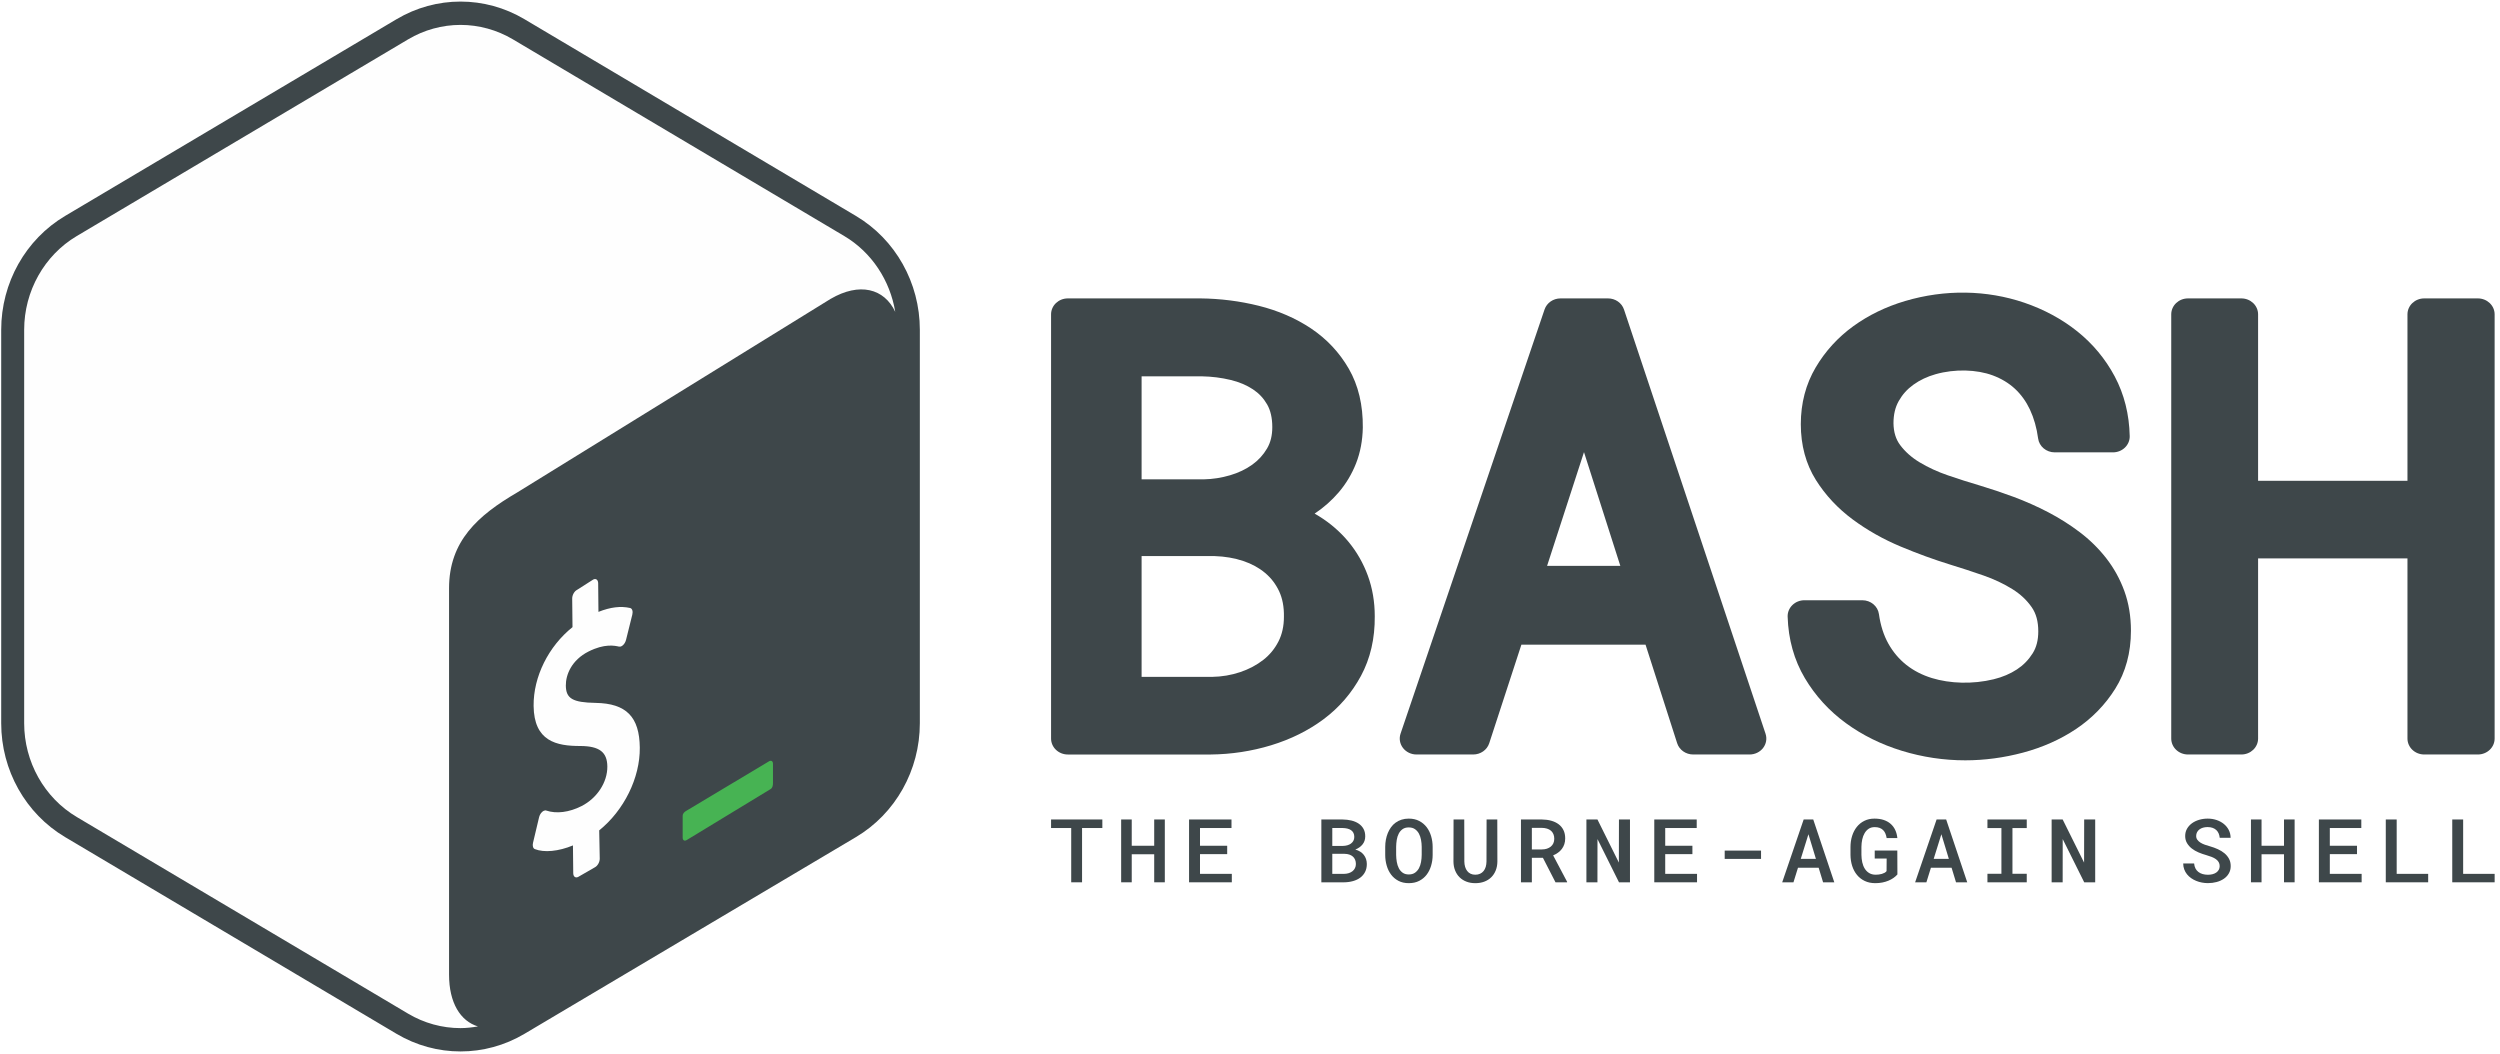
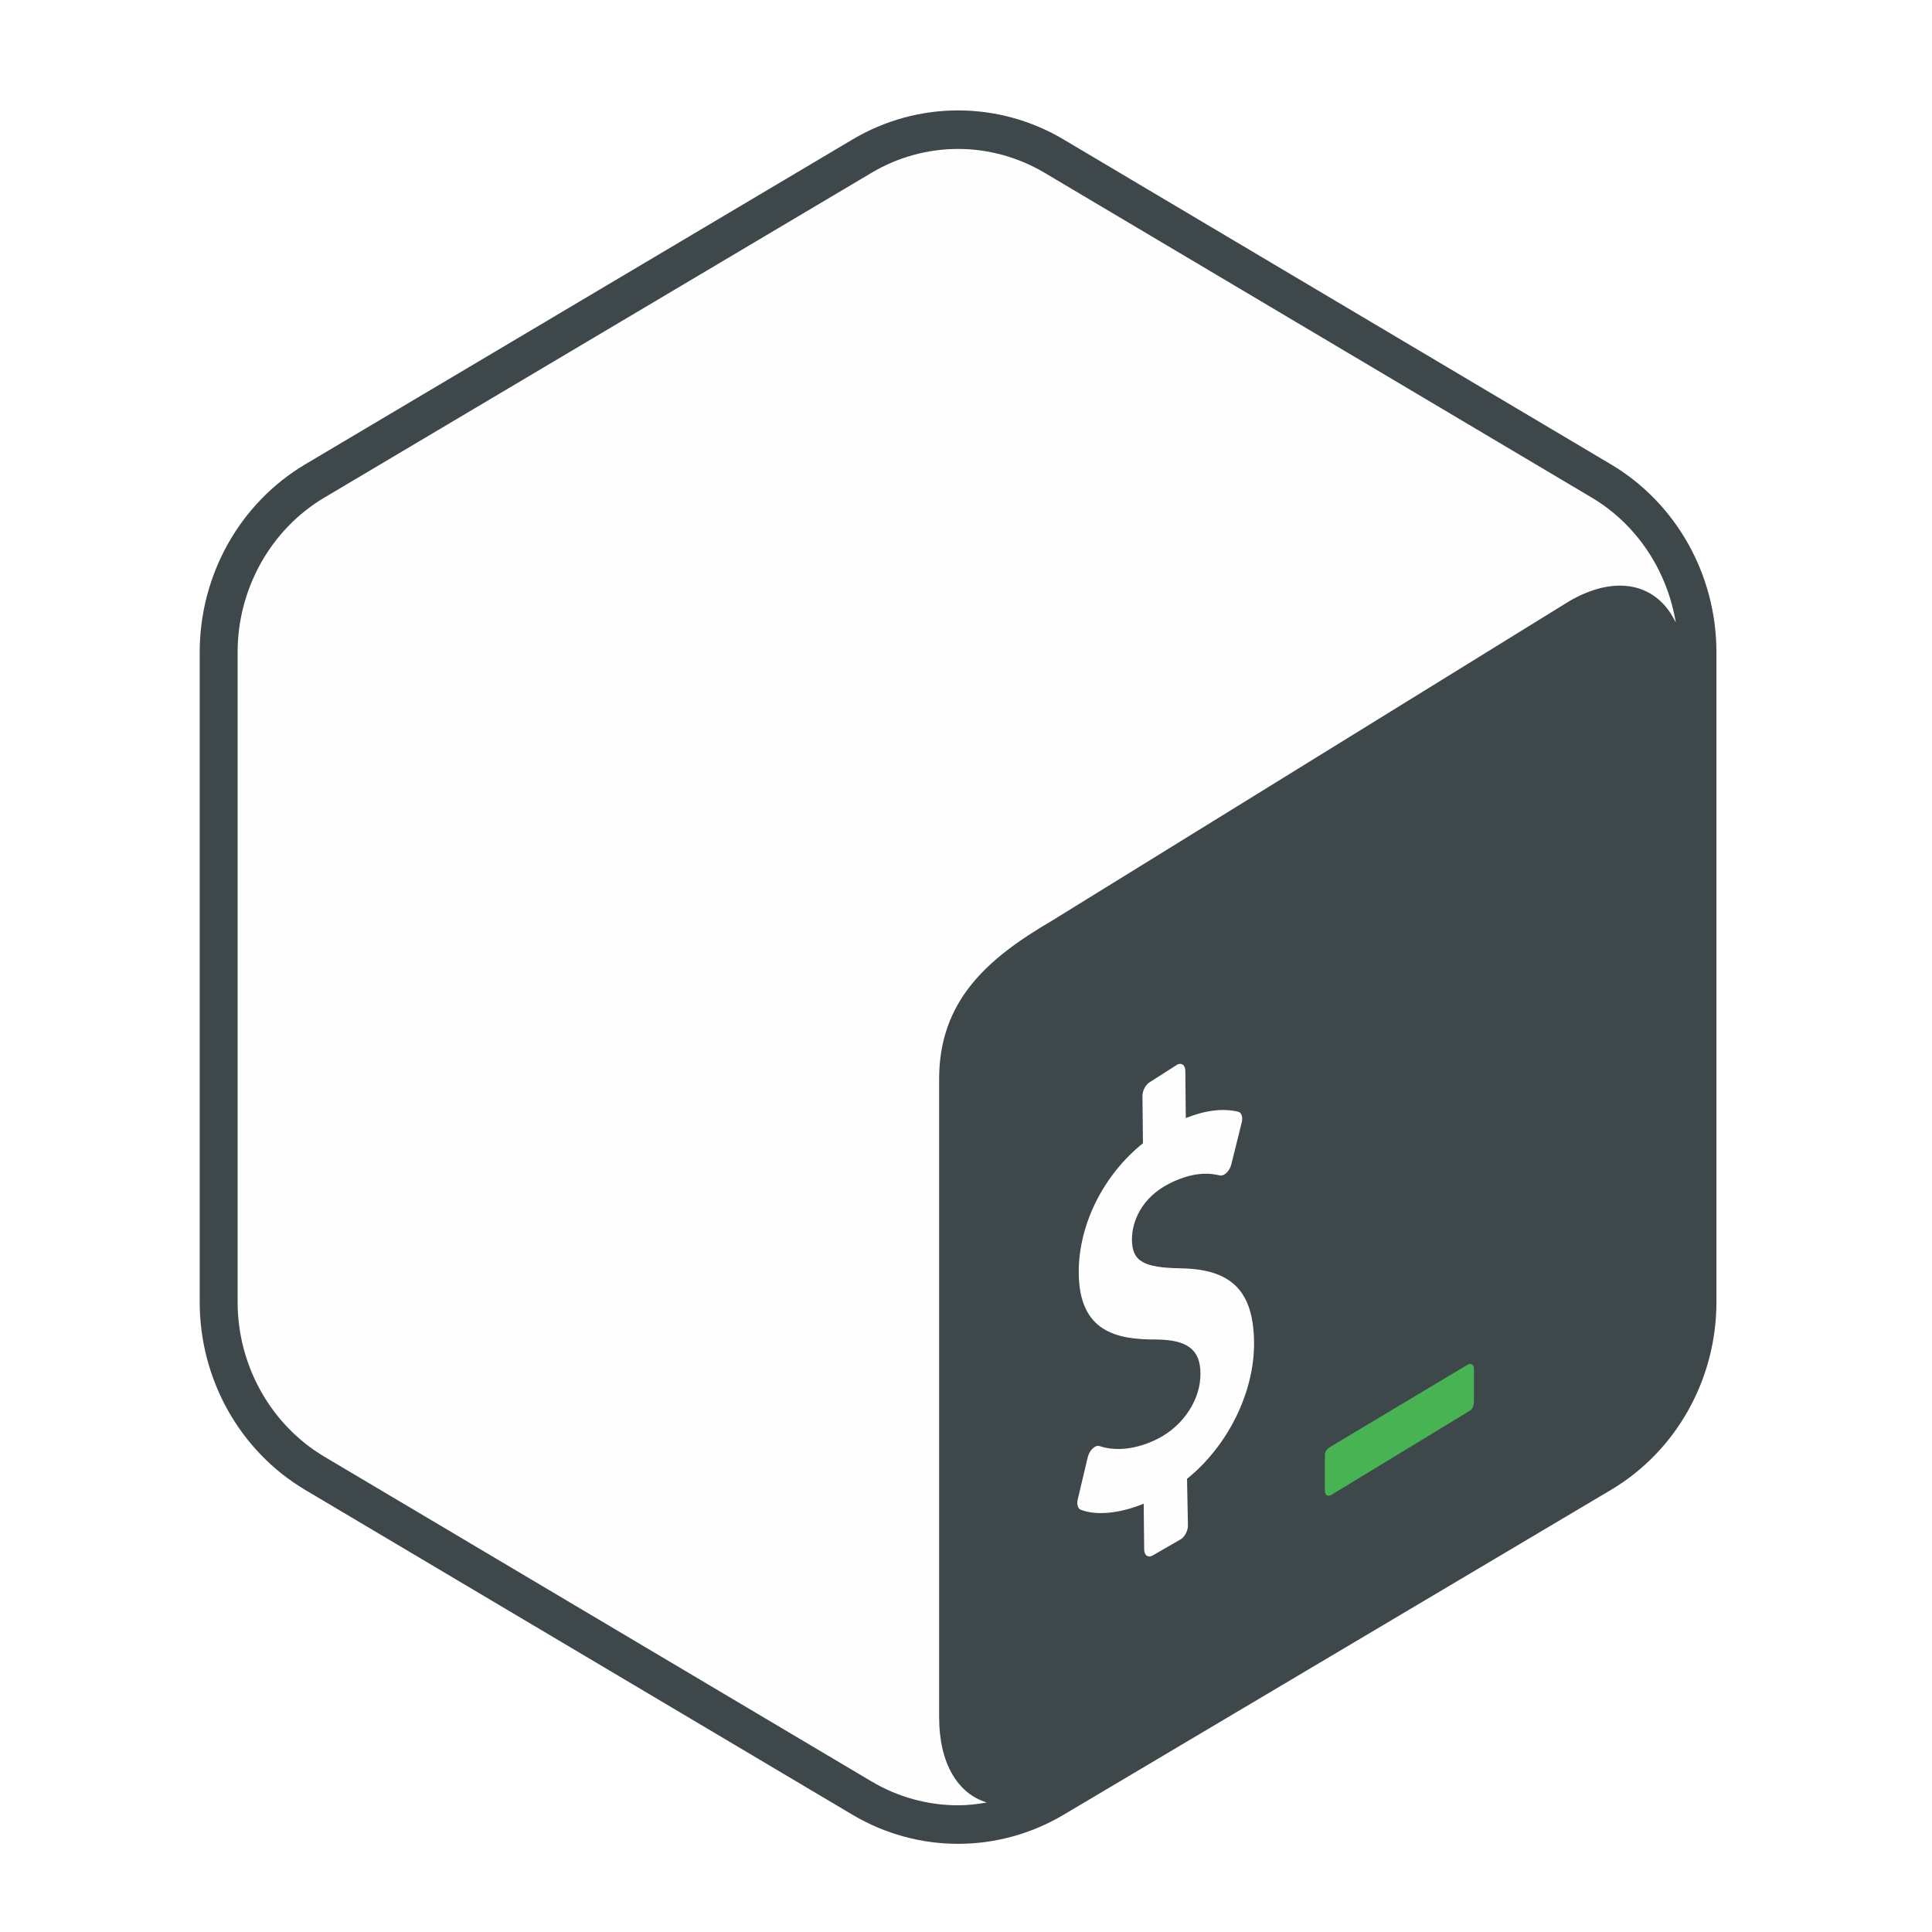
- <svg xmlns="http://www.w3.org/2000/svg" width="216px" height="91px" viewBox="0 0 216 91" version="1.1">
-   <defs />
-   <g id="Page-1" stroke="none" stroke-width="1" fill="none" fill-rule="evenodd">
-     <g transform="translate(0, -1)" id="Group-48">
-       <g transform="translate(0, 0.945)">
-         <path d="M73.95,18.712 L45.313,1.713 C41.895,-0.316 37.682,-0.316 34.264,1.713 L5.627,18.712 C2.21,20.741 0.104,24.49 0.104,28.548 L0.104,62.546 C0.104,66.603 2.21,70.354 5.628,72.383 L34.265,89.379 C35.974,90.394 37.88,90.9 39.789,90.9 C41.697,90.9 43.603,90.394 45.312,89.379 L73.949,72.383 C77.367,70.354 79.474,66.603 79.474,62.546 L79.474,28.548 C79.474,24.49 77.367,20.741 73.95,18.712 Z" id="Fill-2" fill="#FEFEFE" />
-         <path d="M35.266,87.638 L6.629,70.642 C3.828,68.979 2.088,65.877 2.088,62.545 L2.088,28.548 C2.088,25.216 3.828,22.114 6.628,20.452 L35.266,3.453 C36.639,2.638 38.203,2.207 39.789,2.207 C41.374,2.207 42.938,2.638 44.312,3.453 L72.949,20.452 C75.309,21.853 76.901,24.279 77.349,27 C76.399,24.973 74.257,24.422 71.761,25.88 L44.669,42.614 C41.291,44.589 38.8,46.805 38.798,50.878 L38.798,84.261 C38.796,86.7 39.781,88.28 41.294,88.738 C40.797,88.824 40.296,88.884 39.789,88.884 C38.203,88.884 36.639,88.453 35.266,87.638 M73.95,18.711 L45.313,1.713 C43.604,0.698 41.696,0.191 39.789,0.191 C37.881,0.191 35.973,0.698 34.264,1.713 L5.627,18.711 C2.21,20.74 0.104,24.49 0.104,28.548 L0.104,62.545 C0.104,66.602 2.21,70.353 5.628,72.382 L34.265,89.379 C35.975,90.393 37.881,90.9 39.789,90.9 C41.697,90.9 43.603,90.393 45.312,89.379 L73.95,72.382 C77.368,70.353 79.474,66.602 79.474,62.545 L79.474,28.548 C79.474,24.49 77.368,20.74 73.95,18.711" id="Fill-4" fill="#3E474A" />
-         <path d="M66.443,65.832 L59.312,70.1 C59.123,70.21 58.984,70.334 58.983,70.561 L58.983,72.427 C58.983,72.655 59.136,72.75 59.325,72.639 L66.566,68.238 C66.755,68.128 66.784,67.917 66.785,67.69 L66.785,66.044 C66.785,65.817 66.632,65.722 66.443,65.832" id="Fill-6" fill="#47B353" />
-         <path d="M51.258,50.125 C51.489,50.008 51.679,50.152 51.682,50.454 L51.706,52.921 C52.739,52.51 53.636,52.4 54.449,52.588 C54.625,52.635 54.703,52.875 54.631,53.16 L54.088,55.346 C54.046,55.511 53.953,55.678 53.841,55.782 C53.794,55.828 53.746,55.864 53.698,55.888 C53.625,55.925 53.553,55.937 53.484,55.923 C53.113,55.839 52.231,55.646 50.843,56.349 C49.387,57.086 48.878,58.351 48.888,59.29 C48.9,60.411 49.475,60.751 51.461,60.785 C54.107,60.829 55.25,61.985 55.278,64.65 C55.305,67.267 53.908,70.077 51.771,71.799 L51.818,74.241 C51.821,74.535 51.63,74.872 51.399,74.989 L49.953,75.822 C49.721,75.939 49.531,75.795 49.528,75.501 L49.503,73.099 C48.264,73.614 47.009,73.738 46.207,73.416 C46.056,73.357 45.991,73.134 46.051,72.88 L46.575,70.672 C46.617,70.498 46.709,70.324 46.834,70.213 C46.878,70.17 46.924,70.137 46.97,70.114 C47.053,70.072 47.134,70.063 47.203,70.089 C48.067,70.38 49.172,70.244 50.235,69.706 C51.585,69.023 52.488,67.646 52.474,66.278 C52.461,65.037 51.789,64.521 50.155,64.509 C48.075,64.515 46.136,64.105 46.104,61.043 C46.078,58.522 47.389,55.899 49.464,54.24 L49.438,51.775 C49.435,51.472 49.62,51.139 49.858,51.019 L51.258,50.125 Z" id="Fill-8" fill="#FEFEFE" />
-         <path d="M98.634,48.101 L104.945,48.101 C105.836,48.129 106.67,48.273 107.425,48.527 C108.144,48.767 108.776,49.114 109.305,49.557 C109.822,49.991 110.219,50.509 110.515,51.136 C110.805,51.755 110.946,52.489 110.931,53.344 C110.931,54.151 110.772,54.87 110.457,55.482 C110.132,56.114 109.705,56.632 109.156,57.064 C108.583,57.513 107.91,57.87 107.157,58.125 C106.389,58.384 105.564,58.524 104.73,58.537 L98.634,58.537 L98.634,48.101 Z M109.475,38.802 C109.146,39.361 108.728,39.819 108.197,40.201 C107.646,40.596 107.004,40.905 106.285,41.116 C105.539,41.337 104.766,41.456 104.015,41.47 L98.634,41.47 L98.634,32.57 L103.855,32.57 C104.694,32.585 105.523,32.689 106.321,32.881 C107.055,33.056 107.707,33.331 108.257,33.695 C108.772,34.036 109.172,34.463 109.481,34.999 C109.776,35.513 109.926,36.172 109.926,36.957 C109.926,37.681 109.778,38.284 109.475,38.802 L109.475,38.802 Z M116.51,46.866 C115.796,46.004 114.935,45.258 113.951,44.649 C113.83,44.575 113.708,44.503 113.584,44.432 C114.369,43.908 115.067,43.291 115.662,42.596 C116.298,41.853 116.803,41.006 117.166,40.081 C117.531,39.15 117.726,38.115 117.747,36.995 C117.767,35.053 117.36,33.344 116.536,31.914 C115.726,30.508 114.625,29.336 113.265,28.427 C111.946,27.548 110.427,26.891 108.749,26.473 C107.124,26.069 105.439,25.855 103.724,25.837 L92.261,25.837 C91.461,25.837 90.812,26.454 90.812,27.215 L90.812,63.866 C90.812,64.627 91.461,65.244 92.261,65.244 L104.613,65.244 C106.391,65.226 108.142,64.958 109.817,64.449 C111.518,63.931 113.046,63.173 114.359,62.194 C115.703,61.193 116.789,59.934 117.587,58.453 C118.398,56.951 118.799,55.21 118.779,53.293 C118.779,52.053 118.578,50.876 118.183,49.795 C117.788,48.715 117.225,47.73 116.51,46.866 L116.51,46.866 Z" id="Fill-10" fill="#3E474A" />
-         <path d="M139.996,48.946 L133.668,48.946 L136.857,39.119 L139.996,48.946 Z M140.313,26.797 C140.122,26.225 139.564,25.837 138.932,25.837 L134.829,25.837 C134.2,25.837 133.644,26.222 133.451,26.791 L121.008,63.443 C120.866,63.862 120.943,64.32 121.216,64.677 C121.489,65.033 121.924,65.243 122.387,65.243 L127.285,65.243 C127.919,65.243 128.48,64.85 128.668,64.274 L131.449,55.752 L142.174,55.752 L144.906,64.268 C145.092,64.848 145.655,65.243 146.292,65.243 L151.163,65.243 C151.625,65.243 152.059,65.034 152.332,64.679 C152.605,64.325 152.683,63.868 152.543,63.449 L140.313,26.797 Z" id="Fill-12" fill="#3E474A" />
-         <path d="M181.976,48.282 C181.321,47.442 180.548,46.683 179.674,46.023 C178.835,45.387 177.921,44.811 176.956,44.307 C176.008,43.813 175.007,43.369 173.98,42.985 C172.992,42.619 171.99,42.283 170.99,41.983 C170.143,41.736 169.234,41.446 168.292,41.122 C167.417,40.823 166.595,40.444 165.847,39.995 C165.172,39.589 164.609,39.09 164.175,38.511 C163.799,38.009 163.609,37.386 163.597,36.629 C163.597,35.878 163.744,35.251 164.048,34.709 C164.367,34.144 164.78,33.681 165.315,33.296 C165.868,32.896 166.513,32.59 167.233,32.387 C168.917,31.91 170.806,31.981 172.172,32.488 C172.911,32.762 173.554,33.15 174.083,33.638 C174.619,34.134 175.056,34.741 175.386,35.441 C175.732,36.178 175.97,37.018 176.093,37.936 C176.184,38.623 176.799,39.139 177.53,39.139 L182.559,39.139 C182.948,39.139 183.321,38.991 183.594,38.726 C183.867,38.462 184.016,38.104 184.007,37.734 C183.968,35.856 183.532,34.122 182.714,32.582 C181.904,31.063 180.81,29.749 179.466,28.676 C178.141,27.619 176.601,26.789 174.893,26.206 C171.649,25.103 168.046,25.044 164.602,26.063 C162.946,26.554 161.442,27.285 160.132,28.233 C158.797,29.199 157.701,30.401 156.875,31.802 C156.023,33.246 155.59,34.895 155.59,36.705 C155.59,38.527 156.03,40.149 156.894,41.527 C157.715,42.834 158.787,43.983 160.081,44.94 C161.326,45.863 162.72,46.65 164.226,47.28 C165.671,47.885 167.111,48.409 168.508,48.84 C169.427,49.121 170.383,49.433 171.38,49.779 C172.285,50.094 173.125,50.491 173.875,50.959 C174.562,51.388 175.108,51.899 175.541,52.519 C175.922,53.067 176.107,53.748 176.107,54.603 C176.107,55.363 175.948,55.984 175.624,56.501 C175.268,57.066 174.825,57.52 174.268,57.889 C173.688,58.271 173.012,58.559 172.256,58.743 C170.445,59.187 168.474,59.117 166.919,58.64 C166.087,58.385 165.345,58.004 164.714,57.507 C164.087,57.012 163.565,56.396 163.161,55.678 C162.751,54.948 162.476,54.084 162.34,53.113 C162.245,52.428 161.631,51.916 160.905,51.916 L155.901,51.916 C155.51,51.916 155.135,52.066 154.863,52.333 C154.589,52.6 154.441,52.961 154.452,53.333 C154.512,55.296 155.012,57.082 155.936,58.641 C156.839,60.164 158.031,61.471 159.478,62.528 C160.899,63.568 162.53,64.375 164.325,64.926 C166.101,65.471 167.944,65.747 169.799,65.747 C171.459,65.747 173.142,65.522 174.798,65.079 C176.483,64.628 178.022,63.942 179.368,63.042 C180.748,62.119 181.888,60.949 182.757,59.562 C183.657,58.127 184.113,56.44 184.113,54.552 C184.113,53.315 183.922,52.159 183.543,51.118 C183.169,50.091 182.643,49.137 181.976,48.282" id="Fill-14" fill="#3E474A" />
-         <path d="M214.087,25.837 L209.454,25.837 C208.654,25.837 208.005,26.453 208.005,27.214 L208.005,41.595 L195.099,41.595 L195.099,27.214 C195.099,26.453 194.451,25.837 193.651,25.837 L189.044,25.837 C188.244,25.837 187.595,26.453 187.595,27.214 L187.595,63.866 C187.595,64.627 188.244,65.243 189.044,65.243 L193.651,65.243 C194.451,65.243 195.099,64.627 195.099,63.866 L195.099,48.302 L208.005,48.302 L208.005,63.866 C208.005,64.627 208.654,65.243 209.454,65.243 L214.087,65.243 C214.887,65.243 215.536,64.627 215.536,63.866 L215.536,27.214 C215.536,26.453 214.887,25.837 214.087,25.837" id="Fill-16" fill="#3E474A" />
-         <polygon id="Fill-18" fill="#3E474A" points="95.243 71.596 93.49 71.596 93.49 76.286 92.553 76.286 92.553 71.596 90.812 71.596 90.812 70.857 95.243 70.857" />
-         <polygon id="Fill-20" fill="#3E474A" points="100.64 76.286 99.723 76.286 99.723 73.863 97.782 73.863 97.782 76.286 96.868 76.286 96.868 70.857 97.782 70.857 97.782 73.128 99.723 73.128 99.723 70.857 100.64 70.857" />
-         <polygon id="Fill-22" fill="#3E474A" points="106.029 73.852 103.68 73.852 103.68 75.556 106.429 75.556 106.429 76.286 102.735 76.286 102.735 70.858 106.401 70.858 106.401 71.596 103.68 71.596 103.68 73.128 106.029 73.128" />
-         <path d="M115.11,73.826 L115.11,75.556 L116.137,75.556 C116.286,75.554 116.422,75.532 116.545,75.491 C116.668,75.45 116.773,75.393 116.863,75.321 C116.951,75.249 117.021,75.161 117.072,75.056 C117.123,74.952 117.149,74.836 117.149,74.706 C117.149,74.569 117.127,74.447 117.082,74.339 C117.037,74.23 116.973,74.139 116.89,74.064 C116.806,73.99 116.704,73.932 116.584,73.891 C116.464,73.85 116.329,73.829 116.18,73.826 L115.11,73.826 Z M115.11,73.143 L116.012,73.143 C116.153,73.141 116.284,73.123 116.406,73.089 C116.527,73.056 116.632,73.006 116.721,72.94 C116.81,72.875 116.881,72.794 116.933,72.698 C116.985,72.602 117.011,72.492 117.011,72.369 C117.011,72.232 116.987,72.115 116.937,72.017 C116.887,71.921 116.817,71.841 116.727,71.779 C116.637,71.718 116.531,71.672 116.408,71.643 C116.285,71.614 116.15,71.599 116.004,71.596 L115.11,71.596 L115.11,73.143 Z M114.165,76.287 L114.165,70.858 L115.988,70.858 C116.263,70.861 116.519,70.891 116.758,70.948 C116.998,71.005 117.207,71.094 117.386,71.213 C117.565,71.332 117.705,71.484 117.807,71.669 C117.909,71.854 117.959,72.074 117.956,72.328 C117.954,72.596 117.875,72.825 117.721,73.015 C117.567,73.206 117.359,73.353 117.098,73.457 C117.257,73.499 117.399,73.56 117.523,73.638 C117.647,73.716 117.751,73.81 117.835,73.919 C117.918,74.029 117.983,74.15 118.027,74.282 C118.071,74.416 118.094,74.557 118.094,74.706 C118.094,74.964 118.044,75.192 117.944,75.388 C117.845,75.584 117.707,75.748 117.531,75.88 C117.354,76.012 117.145,76.112 116.904,76.18 C116.662,76.249 116.401,76.285 116.121,76.287 L114.165,76.287 Z" id="Fill-24" fill="#3E474A" />
-         <path d="M122.835,73.222 C122.834,73.018 122.814,72.815 122.776,72.614 C122.74,72.413 122.678,72.233 122.593,72.076 C122.505,71.917 122.391,71.79 122.249,71.691 C122.106,71.593 121.928,71.544 121.715,71.544 C121.502,71.544 121.326,71.593 121.186,71.691 C121.047,71.79 120.936,71.918 120.853,72.077 C120.77,72.236 120.713,72.415 120.68,72.616 C120.648,72.816 120.63,73.018 120.627,73.222 L120.627,73.922 C120.63,74.126 120.65,74.328 120.683,74.529 C120.718,74.729 120.775,74.909 120.858,75.069 C120.939,75.229 121.052,75.359 121.191,75.459 C121.331,75.558 121.507,75.608 121.719,75.608 C121.933,75.608 122.111,75.558 122.254,75.459 C122.395,75.359 122.51,75.23 122.597,75.071 C122.683,74.911 122.743,74.732 122.778,74.53 C122.814,74.329 122.834,74.126 122.835,73.922 L122.835,73.222 Z M123.781,73.922 C123.781,74.243 123.737,74.551 123.65,74.845 C123.564,75.14 123.436,75.399 123.264,75.625 C123.094,75.849 122.879,76.028 122.621,76.161 C122.365,76.294 122.064,76.36 121.719,76.36 C121.376,76.36 121.078,76.293 120.825,76.159 C120.57,76.025 120.359,75.845 120.191,75.621 C120.022,75.396 119.895,75.137 119.811,74.843 C119.725,74.55 119.683,74.243 119.683,73.922 L119.683,73.229 C119.683,73.015 119.701,72.807 119.74,72.603 C119.778,72.399 119.835,72.207 119.909,72.026 C119.984,71.846 120.076,71.68 120.186,71.527 C120.297,71.374 120.428,71.243 120.579,71.134 C120.73,71.024 120.9,70.938 121.088,70.876 C121.278,70.815 121.487,70.783 121.715,70.783 C122.059,70.783 122.361,70.85 122.618,70.985 C122.876,71.119 123.091,71.299 123.263,71.523 C123.436,71.749 123.564,72.009 123.65,72.305 C123.737,72.6 123.781,72.908 123.781,73.229 L123.781,73.922 Z" id="Fill-26" fill="#3E474A" />
-         <path d="M129.366,70.858 L129.374,74.493 C129.371,74.772 129.324,75.026 129.233,75.255 C129.141,75.486 129.013,75.683 128.848,75.847 C128.684,76.01 128.485,76.138 128.25,76.227 C128.017,76.316 127.755,76.361 127.465,76.361 C127.182,76.361 126.926,76.316 126.696,76.227 C126.466,76.138 126.269,76.011 126.104,75.849 C125.939,75.686 125.811,75.489 125.72,75.258 C125.628,75.029 125.581,74.773 125.579,74.493 L125.587,70.858 L126.512,70.858 L126.519,74.493 C126.522,74.659 126.544,74.812 126.586,74.951 C126.628,75.091 126.688,75.21 126.767,75.311 C126.845,75.412 126.942,75.49 127.059,75.546 C127.175,75.603 127.31,75.63 127.465,75.63 C127.621,75.63 127.76,75.603 127.88,75.546 C128,75.49 128.101,75.412 128.182,75.311 C128.263,75.21 128.324,75.091 128.367,74.951 C128.408,74.812 128.43,74.659 128.433,74.493 L128.441,70.858 L129.366,70.858 Z" id="Fill-28" fill="#3E474A" />
-         <path d="M132.352,73.446 L133.218,73.446 C133.375,73.446 133.519,73.425 133.65,73.383 C133.78,73.34 133.893,73.28 133.989,73.202 C134.084,73.123 134.158,73.028 134.21,72.914 C134.262,72.802 134.289,72.671 134.289,72.525 C134.289,72.373 134.264,72.239 134.214,72.123 C134.164,72.005 134.093,71.907 134,71.827 C133.908,71.748 133.795,71.688 133.661,71.647 C133.528,71.606 133.379,71.584 133.214,71.582 L132.352,71.582 L132.352,73.446 Z M133.308,74.169 L132.352,74.169 L132.352,76.286 L131.411,76.286 L131.411,70.858 L133.214,70.858 C133.507,70.861 133.777,70.896 134.024,70.965 C134.271,71.033 134.485,71.135 134.665,71.27 C134.846,71.406 134.985,71.575 135.084,71.779 C135.184,71.983 135.233,72.221 135.233,72.495 C135.233,72.679 135.208,72.846 135.157,72.996 C135.106,73.147 135.035,73.283 134.943,73.405 C134.852,73.526 134.742,73.633 134.614,73.725 C134.486,73.818 134.345,73.896 134.191,73.96 L135.398,76.242 L135.398,76.286 L134.395,76.286 L133.308,74.169 Z" id="Fill-30" fill="#3E474A" />
-         <polygon id="Fill-32" fill="#3E474A" points="140.83 76.286 139.881 76.286 138.023 72.551 138.019 76.286 137.066 76.286 137.066 70.857 138.019 70.857 139.87 74.583 139.878 70.857 140.83 70.857" />
-         <polygon id="Fill-34" fill="#3E474A" points="146.224 73.852 143.875 73.852 143.875 75.556 146.624 75.556 146.624 76.286 142.93 76.286 142.93 70.858 146.596 70.858 146.596 71.596 143.875 71.596 143.875 73.128 146.224 73.128" />
-         <polygon id="Fill-36" fill="#3E474A" points="149.014 74.265 152.154 74.265 152.154 73.546 149.014 73.546" />
-         <path d="M155.586,74.261 L156.895,74.261 L156.249,72.133 L155.586,74.261 Z M157.131,75.026 L155.347,75.026 L154.955,76.287 L153.982,76.287 L155.837,70.858 L156.664,70.858 L158.484,76.287 L157.515,76.287 L157.131,75.026 Z" id="Fill-38" fill="#3E474A" />
-         <path d="M163.936,75.608 C163.84,75.717 163.726,75.818 163.595,75.91 C163.464,76.002 163.318,76.081 163.156,76.148 C162.994,76.215 162.818,76.267 162.629,76.305 C162.439,76.342 162.237,76.36 162.023,76.36 C161.68,76.36 161.377,76.297 161.113,76.17 C160.849,76.044 160.626,75.871 160.445,75.651 C160.263,75.43 160.125,75.171 160.029,74.873 C159.934,74.575 159.885,74.254 159.882,73.911 L159.882,73.241 C159.882,72.897 159.929,72.577 160.023,72.279 C160.117,71.98 160.252,71.721 160.429,71.499 C160.606,71.277 160.822,71.103 161.078,70.976 C161.334,70.847 161.627,70.783 161.956,70.783 C162.251,70.783 162.515,70.822 162.748,70.898 C162.981,70.976 163.181,71.087 163.348,71.233 C163.515,71.378 163.648,71.555 163.746,71.764 C163.844,71.972 163.906,72.206 163.932,72.465 L163.007,72.465 C162.984,72.318 162.947,72.186 162.897,72.07 C162.847,71.953 162.781,71.853 162.697,71.771 C162.613,71.689 162.512,71.627 162.393,71.583 C162.274,71.539 162.134,71.518 161.972,71.518 C161.773,71.518 161.603,71.564 161.46,71.657 C161.318,71.751 161.2,71.876 161.106,72.034 C161.012,72.192 160.942,72.375 160.897,72.582 C160.853,72.79 160.829,73.007 160.827,73.233 L160.827,73.911 C160.829,74.137 160.854,74.354 160.899,74.56 C160.945,74.766 161.017,74.949 161.115,75.106 C161.213,75.264 161.339,75.39 161.493,75.485 C161.648,75.579 161.833,75.628 162.05,75.63 C162.139,75.63 162.231,75.625 162.325,75.614 C162.419,75.602 162.509,75.584 162.593,75.56 C162.678,75.534 162.756,75.503 162.827,75.465 C162.897,75.425 162.955,75.378 162.999,75.32 L163.007,74.235 L161.976,74.235 L161.976,73.539 L163.928,73.539 L163.936,75.608 Z" id="Fill-39" fill="#3E474A" />
-         <path d="M167.071,74.261 L168.38,74.261 L167.734,72.133 L167.071,74.261 Z M168.616,75.026 L166.832,75.026 L166.44,76.287 L165.467,76.287 L167.322,70.858 L168.149,70.858 L169.969,76.287 L169,76.287 L168.616,75.026 Z" id="Fill-40" fill="#3E474A" />
-         <polygon id="Fill-41" fill="#3E474A" points="171.715 70.858 175.111 70.858 175.111 71.6 173.876 71.6 173.876 75.549 175.111 75.549 175.111 76.287 171.715 76.287 171.715 75.549 172.923 75.549 172.923 71.6 171.715 71.6" />
-         <polygon id="Fill-42" fill="#3E474A" points="181.025 76.286 180.076 76.286 178.218 72.551 178.214 76.286 177.261 76.286 177.261 70.857 178.214 70.857 180.065 74.583 180.073 70.857 181.025 70.857" />
-         <path d="M191.78,74.888 C191.78,74.759 191.752,74.645 191.696,74.547 C191.639,74.448 191.56,74.363 191.456,74.287 C191.353,74.213 191.231,74.148 191.088,74.092 C190.946,74.036 190.791,73.985 190.623,73.937 C190.399,73.875 190.177,73.798 189.959,73.706 C189.74,73.614 189.546,73.501 189.375,73.369 C189.203,73.236 189.065,73.08 188.959,72.902 C188.853,72.725 188.8,72.52 188.8,72.286 C188.8,72.052 188.853,71.843 188.959,71.657 C189.065,71.472 189.207,71.316 189.384,71.186 C189.562,71.057 189.769,70.957 190.004,70.887 C190.239,70.818 190.485,70.783 190.741,70.783 C191.016,70.783 191.272,70.824 191.512,70.904 C191.751,70.985 191.96,71.099 192.139,71.244 C192.318,71.389 192.46,71.563 192.564,71.765 C192.669,71.968 192.722,72.193 192.725,72.439 L191.784,72.439 C191.771,72.302 191.74,72.177 191.692,72.064 C191.643,71.951 191.575,71.853 191.488,71.771 C191.4,71.689 191.294,71.626 191.168,71.581 C191.043,71.536 190.898,71.514 190.733,71.514 C190.592,71.514 190.461,71.532 190.341,71.566 C190.221,71.6 190.117,71.652 190.029,71.719 C189.942,71.786 189.873,71.867 189.824,71.961 C189.774,72.056 189.749,72.163 189.749,72.282 C189.749,72.409 189.783,72.519 189.851,72.612 C189.919,72.705 190.008,72.787 190.117,72.856 C190.227,72.926 190.354,72.986 190.496,73.037 C190.639,73.088 190.787,73.134 190.941,73.176 C191.179,73.244 191.406,73.326 191.623,73.425 C191.84,73.523 192.031,73.641 192.196,73.779 C192.36,73.917 192.491,74.077 192.588,74.258 C192.684,74.439 192.733,74.647 192.733,74.881 C192.733,75.122 192.679,75.334 192.572,75.518 C192.465,75.702 192.321,75.857 192.141,75.98 C191.96,76.104 191.751,76.198 191.514,76.262 C191.276,76.325 191.027,76.357 190.768,76.357 C190.593,76.357 190.42,76.341 190.247,76.308 C190.074,76.277 189.909,76.228 189.751,76.163 C189.593,76.099 189.446,76.019 189.31,75.923 C189.174,75.827 189.056,75.716 188.955,75.591 C188.855,75.465 188.775,75.325 188.718,75.169 C188.66,75.014 188.63,74.843 188.628,74.657 L189.572,74.657 C189.586,74.821 189.623,74.963 189.686,75.085 C189.749,75.207 189.832,75.309 189.937,75.389 C190.042,75.47 190.164,75.532 190.304,75.573 C190.444,75.613 190.598,75.634 190.768,75.634 C190.91,75.634 191.042,75.617 191.164,75.586 C191.287,75.553 191.395,75.505 191.486,75.442 C191.577,75.378 191.649,75.3 191.702,75.206 C191.754,75.113 191.78,75.007 191.78,74.888" id="Fill-43" fill="#3E474A" />
-         <polygon id="Fill-44" fill="#3E474A" points="198.255 76.286 197.338 76.286 197.338 73.863 195.397 73.863 195.397 76.286 194.483 76.286 194.483 70.857 195.397 70.857 195.397 73.128 197.338 73.128 197.338 70.857 198.255 70.857" />
-         <polygon id="Fill-45" fill="#3E474A" points="203.645 73.852 201.296 73.852 201.296 75.556 204.045 75.556 204.045 76.286 200.351 76.286 200.351 70.858 204.017 70.858 204.017 71.596 201.296 71.596 201.296 73.128 203.645 73.128" />
-         <polygon id="Fill-46" fill="#3E474A" points="207.073 75.556 209.794 75.556 209.794 76.286 206.132 76.286 206.132 70.858 207.073 70.858" />
-         <polygon id="Fill-47" fill="#3E474A" points="212.816 75.556 215.537 75.556 215.537 76.286 211.875 76.286 211.875 70.858 212.816 70.858" />
-       </g>
+ <svg xmlns="http://www.w3.org/2000/svg" viewBox="0 0 300 300">
+   <g transform="matrix(1, 0, 0, 1, 107.1872, 89.32314)" stroke="none" stroke-width="1" fill="none" fill-rule="evenodd">
+     <g transform="matrix(2.967338, 0, 0, 2.967338, -76.48653, -72.7458)" style="">
+       <path d="M 73.95 18.712 L 45.313 1.713 C 41.895 -0.316 37.682 -0.316 34.264 1.713 L 5.627 18.712 C 2.21 20.741 0.104 24.49 0.104 28.548 L 0.104 62.546 C 0.104 66.603 2.21 70.354 5.628 72.383 L 34.265 89.379 C 35.974 90.394 37.88 90.9 39.789 90.9 C 41.697 90.9 43.603 90.394 45.312 89.379 L 73.949 72.383 C 77.367 70.354 79.474 66.603 79.474 62.546 L 79.474 28.548 C 79.474 24.49 77.367 20.741 73.95 18.712 Z" id="Fill-2" fill="#FEFEFE" />
+       <path d="M 35.266 87.638 L 6.629 70.642 C 3.828 68.979 2.088 65.877 2.088 62.545 L 2.088 28.548 C 2.088 25.216 3.828 22.114 6.628 20.452 L 35.266 3.453 C 36.639 2.638 38.203 2.207 39.789 2.207 C 41.374 2.207 42.938 2.638 44.312 3.453 L 72.949 20.452 C 75.309 21.853 76.901 24.279 77.349 27 C 76.399 24.973 74.257 24.422 71.761 25.88 L 44.669 42.614 C 41.291 44.589 38.8 46.805 38.798 50.878 L 38.798 84.261 C 38.796 86.7 39.781 88.28 41.294 88.738 C 40.797 88.824 40.296 88.884 39.789 88.884 C 38.203 88.884 36.639 88.453 35.266 87.638 M 73.95 18.711 L 45.313 1.713 C 43.604 0.698 41.696 0.191 39.789 0.191 C 37.881 0.191 35.973 0.698 34.264 1.713 L 5.627 18.711 C 2.21 20.74 0.104 24.49 0.104 28.548 L 0.104 62.545 C 0.104 66.602 2.21 70.353 5.628 72.382 L 34.265 89.379 C 35.975 90.393 37.881 90.9 39.789 90.9 C 41.697 90.9 43.603 90.393 45.312 89.379 L 73.95 72.382 C 77.368 70.353 79.474 66.602 79.474 62.545 L 79.474 28.548 C 79.474 24.49 77.368 20.74 73.95 18.711" id="Fill-4" fill="#3E474A" />
+       <path d="M 66.443 65.832 L 59.312 70.1 C 59.123 70.21 58.984 70.334 58.983 70.561 L 58.983 72.427 C 58.983 72.655 59.136 72.75 59.325 72.639 L 66.566 68.238 C 66.755 68.128 66.784 67.917 66.785 67.69 L 66.785 66.044 C 66.785 65.817 66.632 65.722 66.443 65.832" id="Fill-6" fill="#47B353" />
+       <path d="M 51.258 50.125 C 51.489 50.008 51.679 50.152 51.682 50.454 L 51.706 52.921 C 52.739 52.51 53.636 52.4 54.449 52.588 C 54.625 52.635 54.703 52.875 54.631 53.16 L 54.088 55.346 C 54.046 55.511 53.953 55.678 53.841 55.782 C 53.794 55.828 53.746 55.864 53.698 55.888 C 53.625 55.925 53.553 55.937 53.484 55.923 C 53.113 55.839 52.231 55.646 50.843 56.349 C 49.387 57.086 48.878 58.351 48.888 59.29 C 48.9 60.411 49.475 60.751 51.461 60.785 C 54.107 60.829 55.25 61.985 55.278 64.65 C 55.305 67.267 53.908 70.077 51.771 71.799 L 51.818 74.241 C 51.821 74.535 51.63 74.872 51.399 74.989 L 49.953 75.822 C 49.721 75.939 49.531 75.795 49.528 75.501 L 49.503 73.099 C 48.264 73.614 47.009 73.738 46.207 73.416 C 46.056 73.357 45.991 73.134 46.051 72.88 L 46.575 70.672 C 46.617 70.498 46.709 70.324 46.834 70.213 C 46.878 70.17 46.924 70.137 46.97 70.114 C 47.053 70.072 47.134 70.063 47.203 70.089 C 48.067 70.38 49.172 70.244 50.235 69.706 C 51.585 69.023 52.488 67.646 52.474 66.278 C 52.461 65.037 51.789 64.521 50.155 64.509 C 48.075 64.515 46.136 64.105 46.104 61.043 C 46.078 58.522 47.389 55.899 49.464 54.24 L 49.438 51.775 C 49.435 51.472 49.62 51.139 49.858 51.019 L 51.258 50.125 Z" id="Fill-8" fill="#FEFEFE" />
    </g>
  </g>
</svg>
